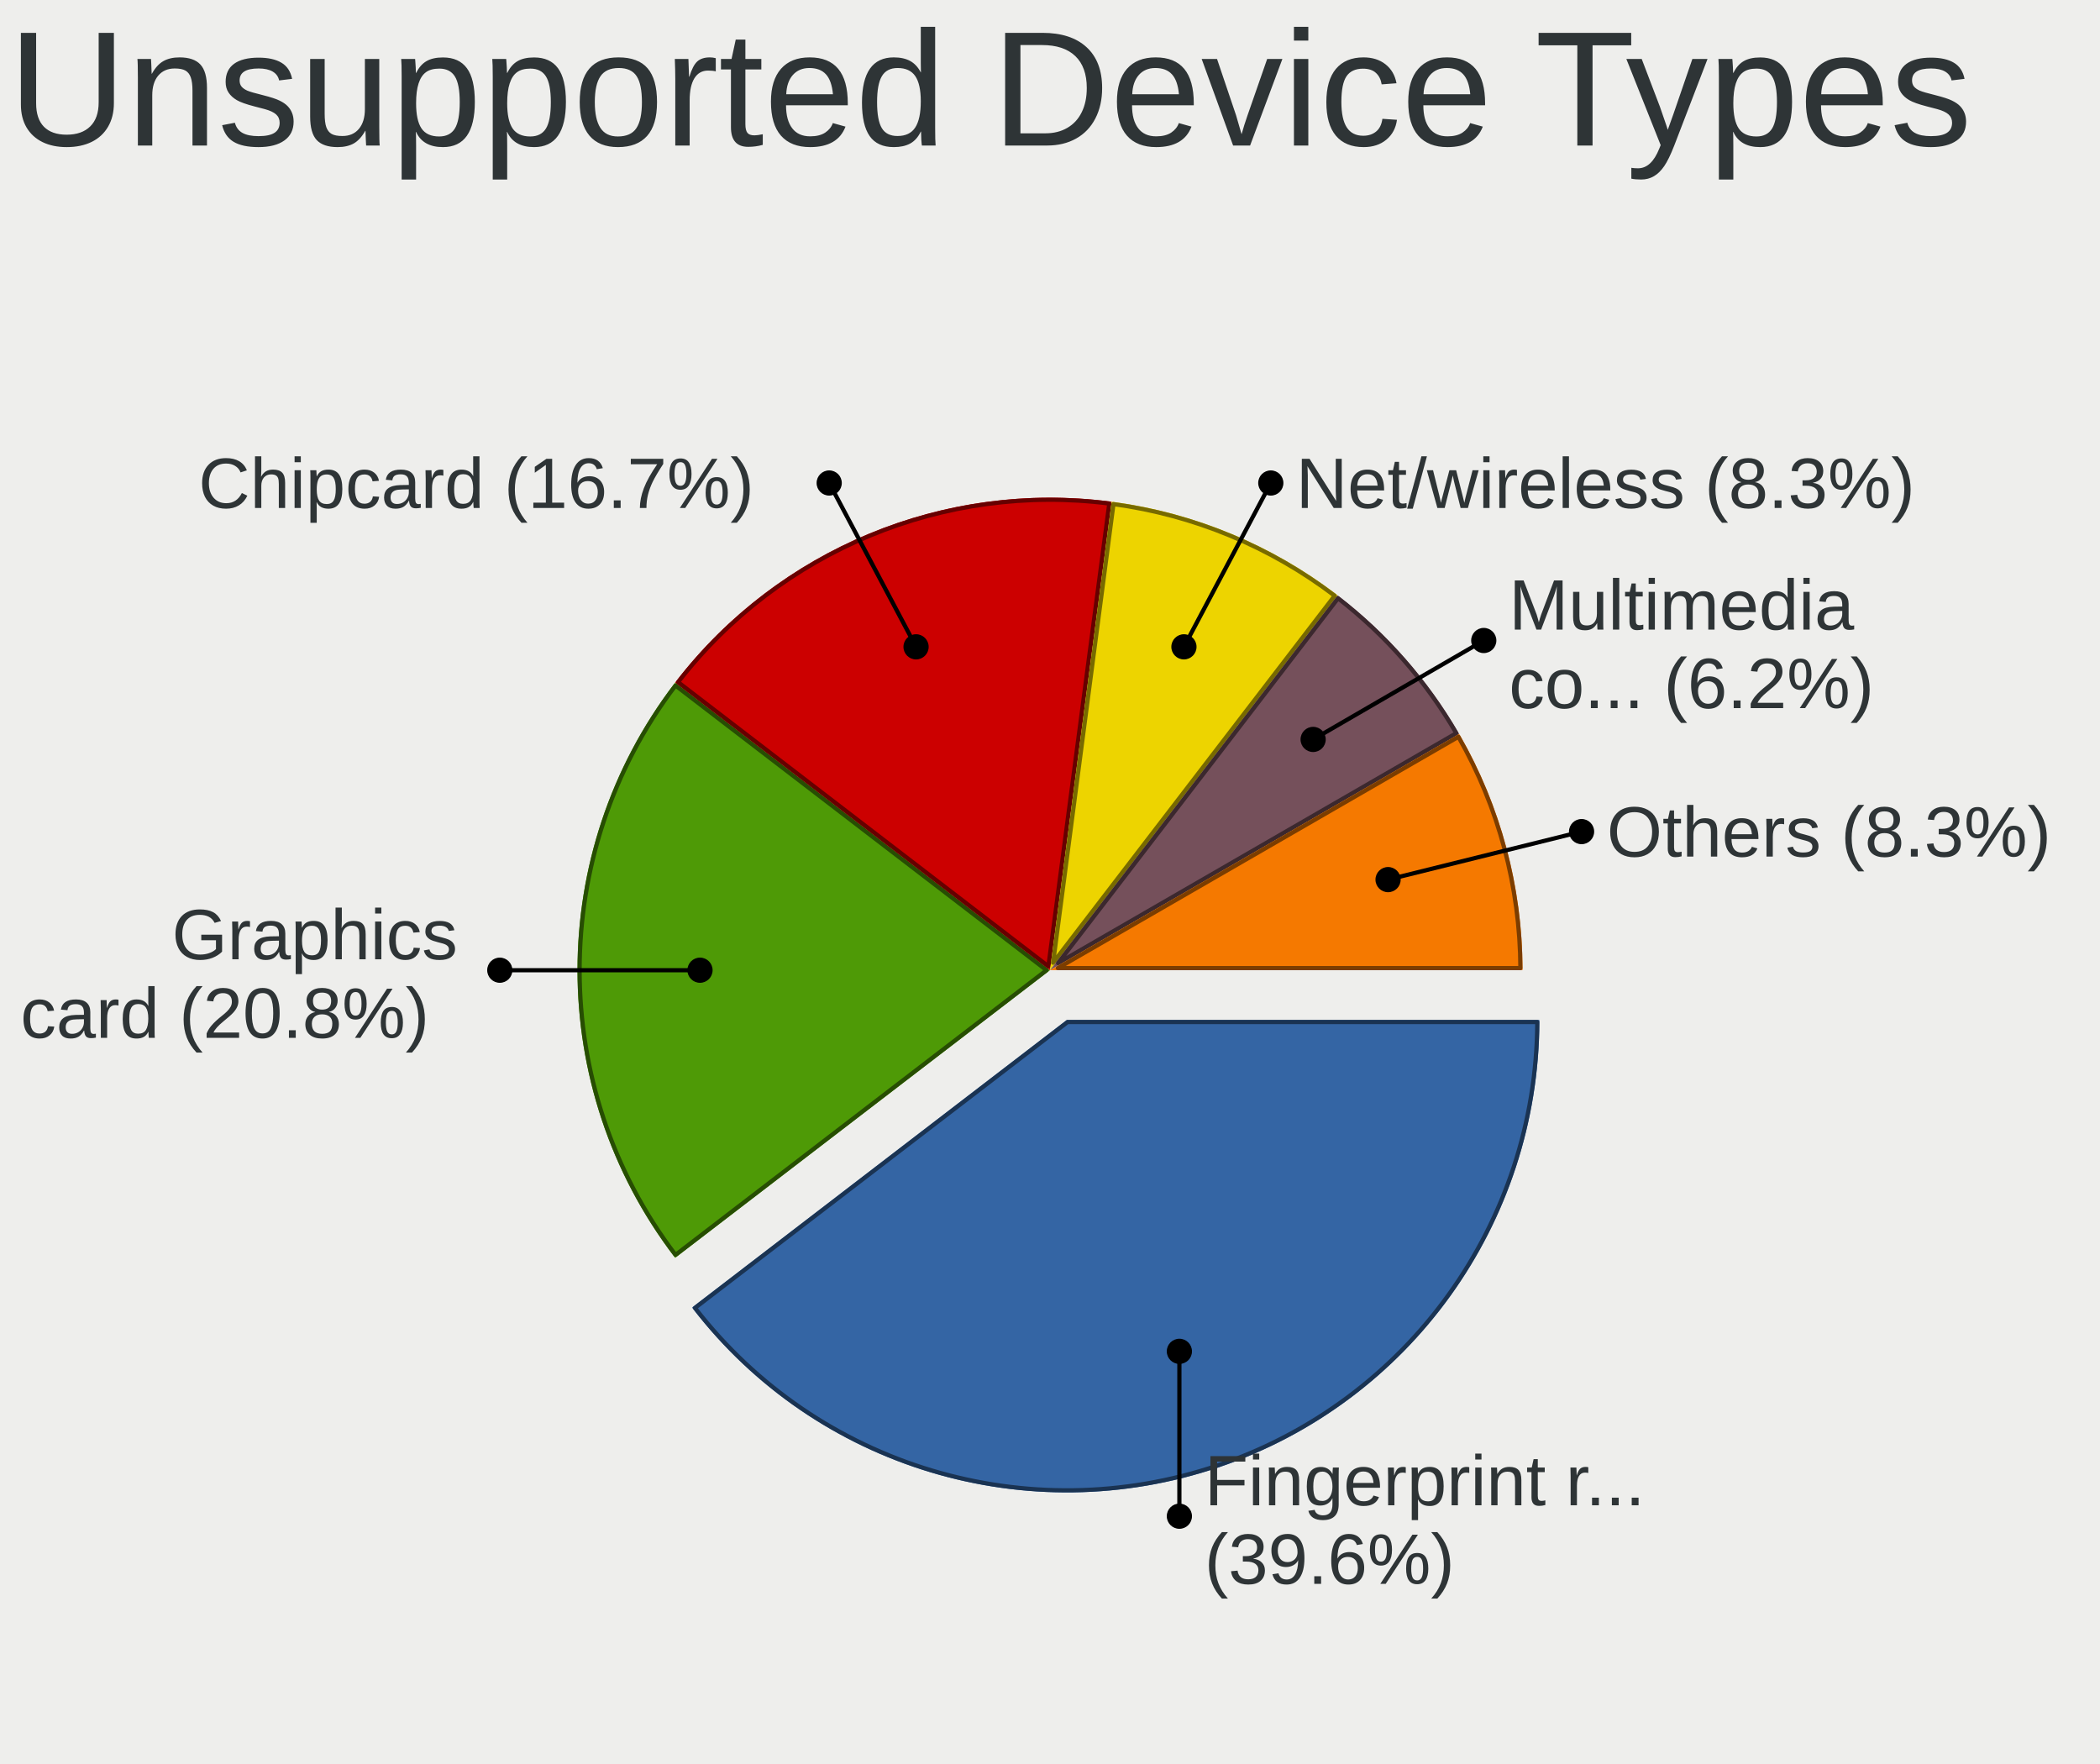
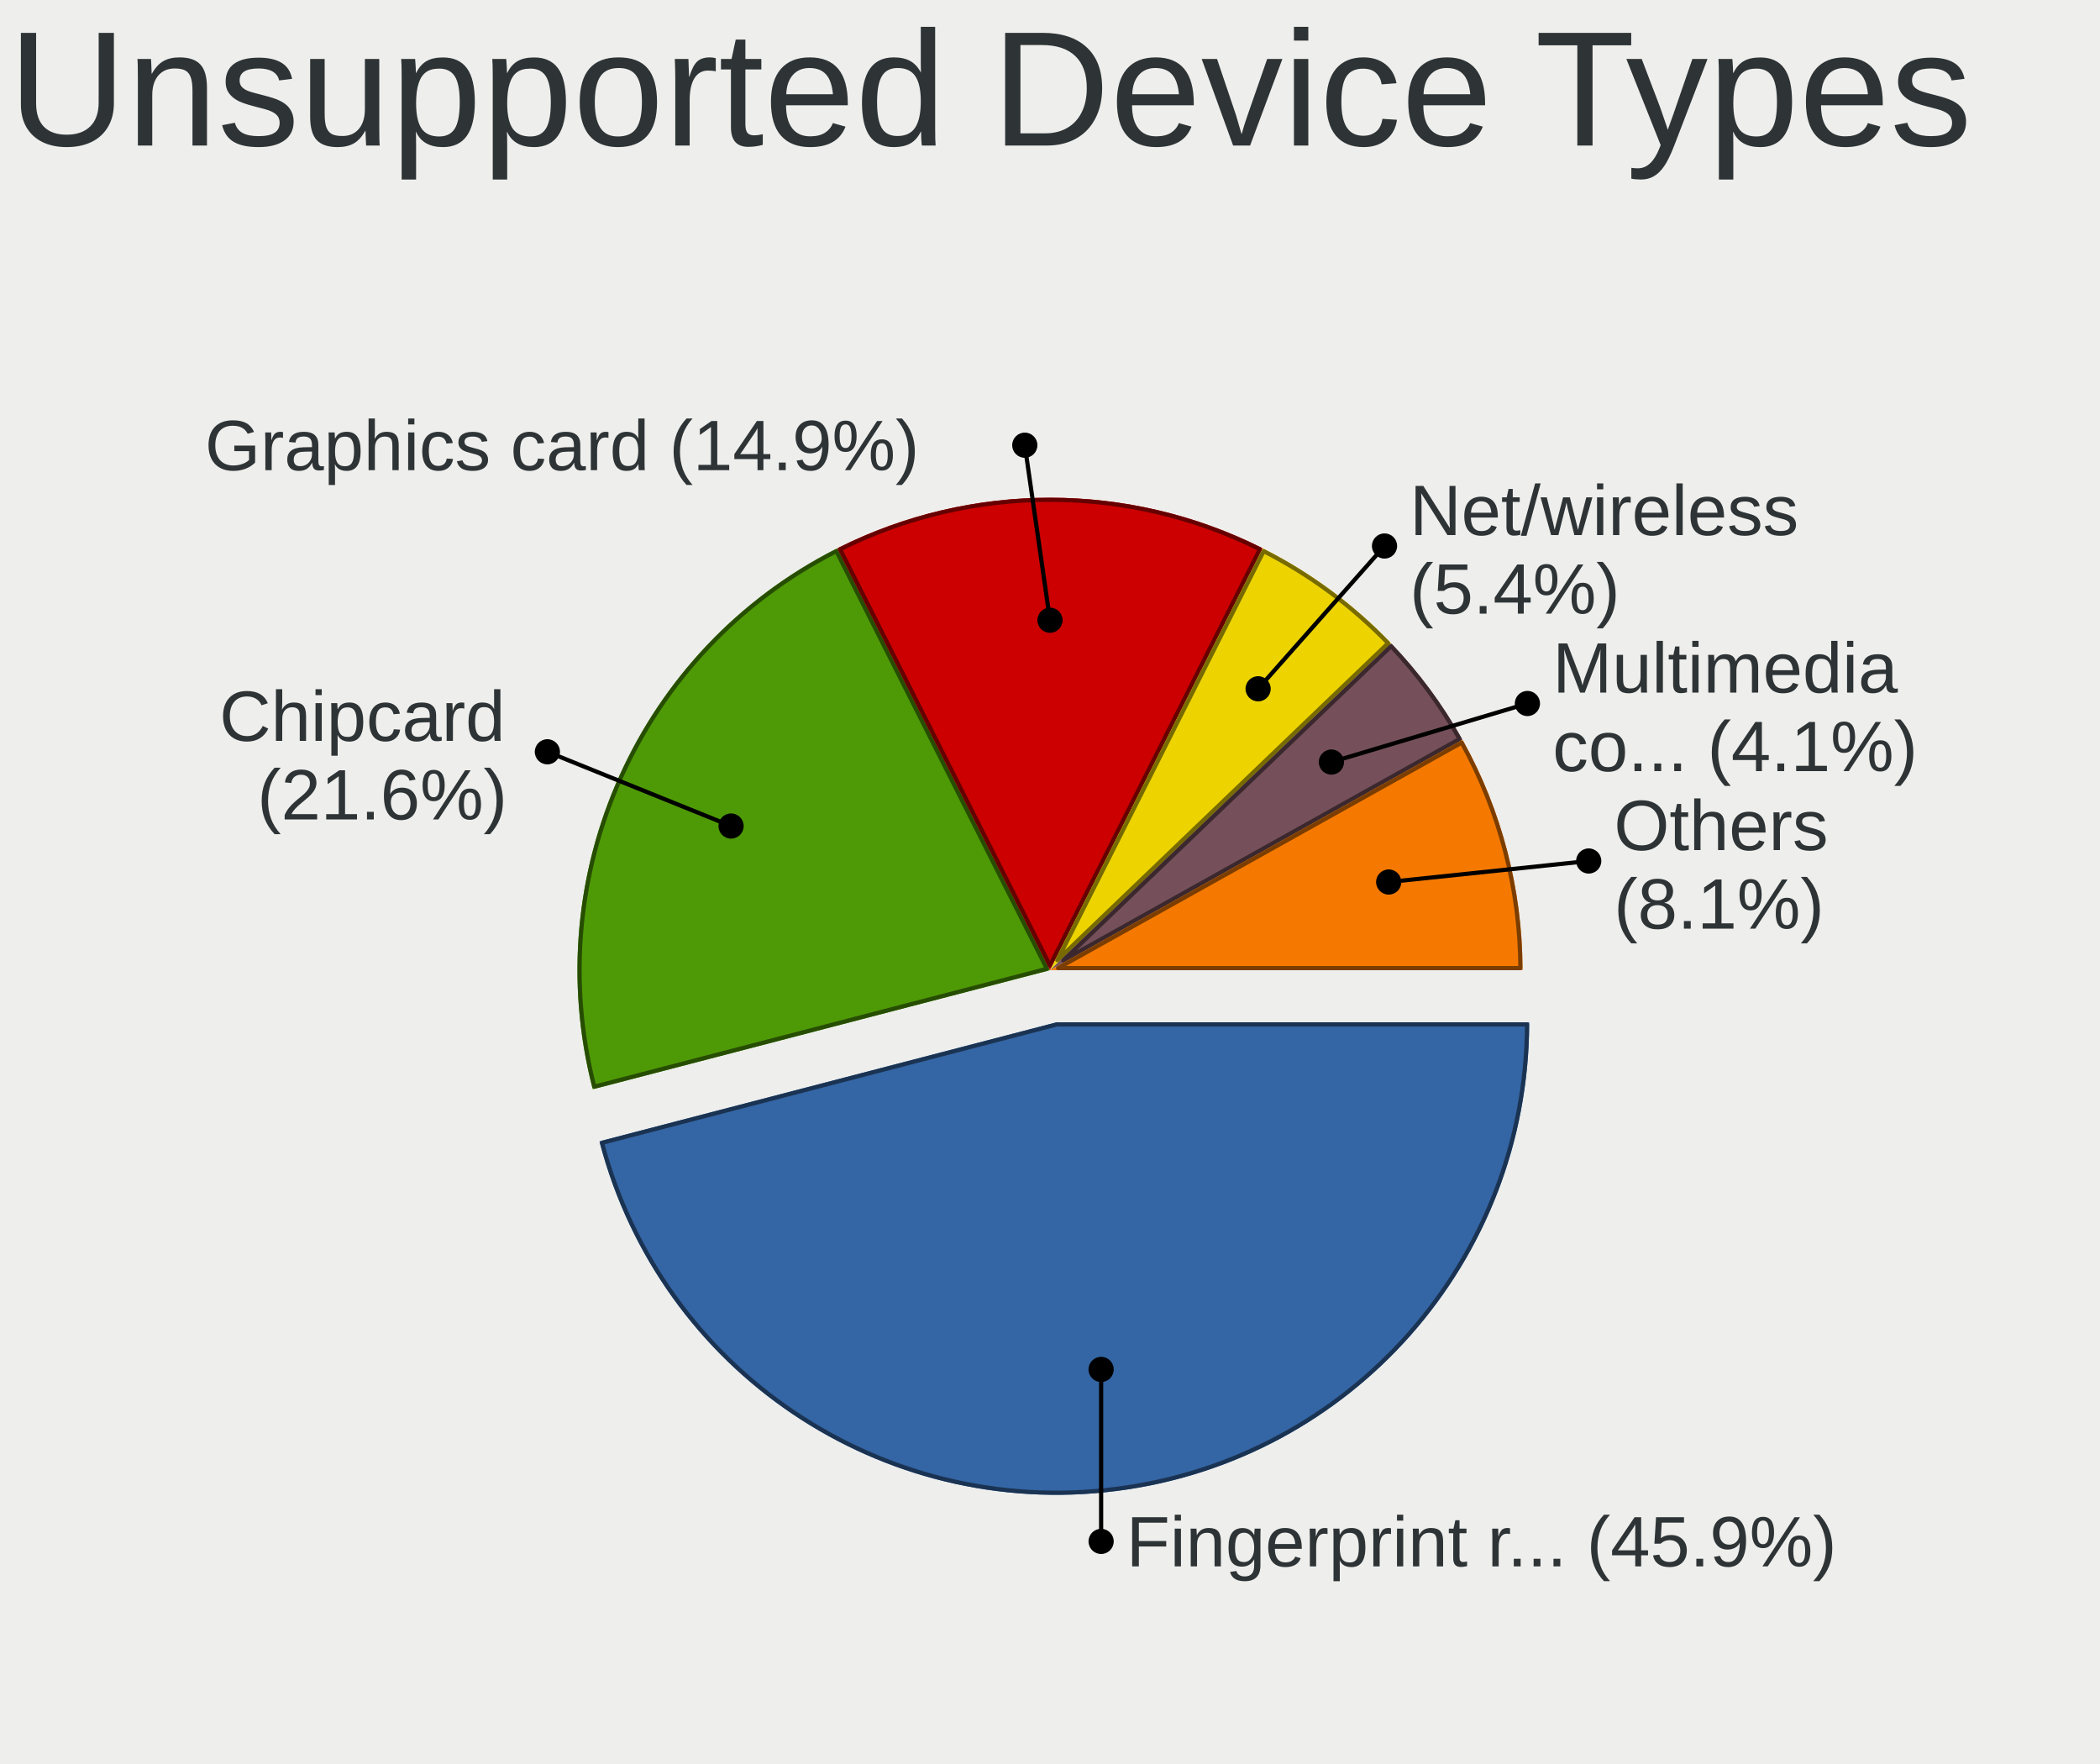
<svg xmlns="http://www.w3.org/2000/svg" width="500" height="420" version="1.0" id="ezcGraph">
  <defs />
  <g id="ezcGraphChart" color-rendering="optimizeQuality" shape-rendering="geometricPrecision" text-rendering="optimizeLegibility">
    <path d=" M 0,420 L 0,0 L 500,0 L 500,420 L 0,420 z " style="fill: #eeeeec; fill-opacity: 1.00; stroke: none;" id="ezcGraphPolygon_1" />
    <path d=" M 0,42 L 0,0 L 500,0 L 500,42 L 0,42 z " style="fill: #000000; fill-opacity: 0.00; stroke: none;" id="ezcGraphPolygon_2" />
-     <path d="M 254.02,242.84 L 366.52,242.84 A 112.50,112.50 0 0,1 164.77,311.32 z" style="fill: #3465a4; fill-opacity: 1.00; stroke: none; cursor: pointer;" id="ezcGraphCircleSector_4" />
-     <path d="M 254.19,243.34 L 366.02,243.34 A 112.00,112.00 0 0,1 165.47,311.41 z" style="fill: none; stroke: #1a3352; stroke-width: 1; stroke-opacity: 1.00; stroke-linecap: round; stroke-linejoin: round;" id="ezcGraphCircleSector_5" />
-     <path d="M 250.00,231.00 L 160.75,299.49 A 112.50,112.50 0 0,1 160.75,162.51 z" style="fill: #4e9a06; fill-opacity: 1.00; stroke: none; cursor: pointer;" id="ezcGraphCircleSector_6" />
-     <path d="M 249.18,231.00 L 160.84,298.78 A 112.00,112.00 0 0,1 160.84,163.22 z" style="fill: none; stroke: #274d03; stroke-width: 1; stroke-opacity: 1.00; stroke-linecap: round; stroke-linejoin: round;" id="ezcGraphCircleSector_7" />
-     <path d="M 250.00,231.00 L 160.75,162.51 A 112.50,112.50 0 0,1 264.68,119.46 z" style="fill: #cc0000; fill-opacity: 1.00; stroke: none; cursor: pointer;" id="ezcGraphCircleSector_8" />
-     <path d="M 249.62,230.08 L 161.45,162.42 A 112.00,112.00 0 0,1 264.12,119.89 z" style="fill: none; stroke: #660000; stroke-width: 1; stroke-opacity: 1.00; stroke-linecap: round; stroke-linejoin: round;" id="ezcGraphCircleSector_9" />
-     <path d="M 250.00,231.00 L 264.68,119.46 A 112.50,112.50 0 0,1 318.49,141.75 z" style="fill: #edd400; fill-opacity: 1.00; stroke: none; cursor: pointer;" id="ezcGraphCircleSector_10" />
-     <path d="M 250.74,229.22 L 265.11,120.02 A 112.00,112.00 0 0,1 317.78,141.84 z" style="fill: none; stroke: #776a00; stroke-width: 1; stroke-opacity: 1.00; stroke-linecap: round; stroke-linejoin: round;" id="ezcGraphCircleSector_11" />
-     <path d="M 250.00,231.00 L 318.49,141.75 A 112.50,112.50 0 0,1 347.43,174.75 z" style="fill: #75505b; fill-opacity: 1.00; stroke: none; cursor: pointer;" id="ezcGraphCircleSector_12" />
-     <path d="M 251.93,229.31 L 318.58,142.45 A 112.00,112.00 0 0,1 346.74,174.57 z" style="fill: none; stroke: #3b282e; stroke-width: 1; stroke-opacity: 1.00; stroke-linecap: round; stroke-linejoin: round;" id="ezcGraphCircleSector_13" />
-     <path d="M 250.00,231.00 L 347.43,174.75 A 112.50,112.50 0 0,1 362.50,231.00 z" style="fill: #f57900; fill-opacity: 1.00; stroke: none;" id="ezcGraphCircleSector_14" />
-     <path d="M 251.87,230.50 L 347.24,175.43 A 112.00,112.00 0 0,1 362.00,230.50 z" style="fill: none; stroke: #7b3d00; stroke-width: 1; stroke-opacity: 1.00; stroke-linecap: round; stroke-linejoin: round;" id="ezcGraphCircleSector_15" />
-     <path d=" M 218.11,154.01 L 197.428,115" style="fill: none; stroke: #000000; stroke-width: 1; stroke-opacity: 1.00; stroke-linecap: round; stroke-linejoin: round;" id="ezcGraphLine_16" />
-     <ellipse cx="218.11" cy="154.01" rx="3" ry="3" style="fill: #000000; fill-opacity: 1.00; stroke: none;" id="ezcGraphCircle_17" />
-     <ellipse cx="197.428" cy="115" rx="3" ry="3" style="fill: #000000; fill-opacity: 1.00; stroke: none;" id="ezcGraphCircle_18" />
-     <path d=" M 166.667,231 L 119,231" style="fill: none; stroke: #000000; stroke-width: 1; stroke-opacity: 1.00; stroke-linecap: round; stroke-linejoin: round;" id="ezcGraphLine_20" />
-     <ellipse cx="166.667" cy="231" rx="3" ry="3" style="fill: #000000; fill-opacity: 1.00; stroke: none;" id="ezcGraphCircle_21" />
-     <ellipse cx="119" cy="231" rx="3" ry="3" style="fill: #000000; fill-opacity: 1.00; stroke: none;" id="ezcGraphCircle_22" />
-     <path d=" M 281.89,154.01 L 302.572,115" style="fill: none; stroke: #000000; stroke-width: 1; stroke-opacity: 1.00; stroke-linecap: round; stroke-linejoin: round;" id="ezcGraphLine_24" />
-     <ellipse cx="281.89" cy="154.01" rx="3" ry="3" style="fill: #000000; fill-opacity: 1.00; stroke: none;" id="ezcGraphCircle_25" />
-     <ellipse cx="302.572" cy="115" rx="3" ry="3" style="fill: #000000; fill-opacity: 1.00; stroke: none;" id="ezcGraphCircle_26" />
-     <path d=" M 312.653,176.054 L 353.277,152.5" style="fill: none; stroke: #000000; stroke-width: 1; stroke-opacity: 1.00; stroke-linecap: round; stroke-linejoin: round;" id="ezcGraphLine_28" />
-     <ellipse cx="312.653" cy="176.054" rx="3" ry="3" style="fill: #000000; fill-opacity: 1.00; stroke: none;" id="ezcGraphCircle_29" />
-     <ellipse cx="353.277" cy="152.5" rx="3" ry="3" style="fill: #000000; fill-opacity: 1.00; stroke: none;" id="ezcGraphCircle_30" />
-     <path d=" M 330.494,209.432 L 376.565,198" style="fill: none; stroke: #000000; stroke-width: 1; stroke-opacity: 1.00; stroke-linecap: round; stroke-linejoin: round;" id="ezcGraphLine_32" />
-     <ellipse cx="330.494" cy="209.432" rx="3" ry="3" style="fill: #000000; fill-opacity: 1.00; stroke: none;" id="ezcGraphCircle_33" />
-     <ellipse cx="376.565" cy="198" rx="3" ry="3" style="fill: #000000; fill-opacity: 1.00; stroke: none;" id="ezcGraphCircle_34" />
-     <path d=" M 280.805,321.748 L 280.805,361" style="fill: none; stroke: #000000; stroke-width: 1; stroke-opacity: 1.00; stroke-linecap: round; stroke-linejoin: round;" id="ezcGraphLine_36" />
-     <ellipse cx="280.805" cy="321.748" rx="3" ry="3" style="fill: #000000; fill-opacity: 1.00; stroke: none;" id="ezcGraphCircle_37" />
-     <ellipse cx="280.805" cy="361" rx="3" ry="3" style="fill: #000000; fill-opacity: 1.00; stroke: none;" id="ezcGraphCircle_38" />
+     <path d="M 251.59,243.40 L 364.09,243.40 A 112.50,112.50 0 0,1 142.72,271.75 z" style="fill: #3465a4; fill-opacity: 1.00; stroke: none; cursor: pointer;" id="ezcGraphCircleSector_4" />
+     <path d="M 251.65,243.90 L 363.59,243.90 A 112.00,112.00 0 0,1 143.33,272.10 z" style="fill: none; stroke: #1a3352; stroke-width: 1; stroke-opacity: 1.00; stroke-linecap: round; stroke-linejoin: round;" id="ezcGraphCircleSector_5" />
+     <path d="M 250.00,231.00 L 141.13,259.35 A 112.50,112.50 0 0,1 199.35,130.55 z" style="fill: #4e9a06; fill-opacity: 1.00; stroke: none; cursor: pointer;" id="ezcGraphCircleSector_6" />
+     <path d="M 249.27,230.67 L 141.49,258.74 A 112.00,112.00 0 0,1 199.13,131.22 z" style="fill: none; stroke: #274d03; stroke-width: 1; stroke-opacity: 1.00; stroke-linecap: round; stroke-linejoin: round;" id="ezcGraphCircleSector_7" />
+     <path d="M 250.00,231.00 L 199.35,130.55 A 112.50,112.50 0 0,1 300.65,130.55 z" style="fill: #cc0000; fill-opacity: 1.00; stroke: none; cursor: pointer;" id="ezcGraphCircleSector_8" />
+     <path d="M 250.00,229.89 L 200.02,130.77 A 112.00,112.00 0 0,1 299.98,130.77 z" style="fill: none; stroke: #660000; stroke-width: 1; stroke-opacity: 1.00; stroke-linecap: round; stroke-linejoin: round;" id="ezcGraphCircleSector_9" />
+     <path d="M 250.00,231.00 L 300.65,130.55 A 112.50,112.50 0 0,1 331.22,153.16 z" style="fill: #edd400; fill-opacity: 1.00; stroke: none; cursor: pointer;" id="ezcGraphCircleSector_10" />
+     <path d="M 251.76,228.62 L 300.87,131.22 A 112.00,112.00 0 0,1 330.51,153.14 z" style="fill: none; stroke: #776a00; stroke-width: 1; stroke-opacity: 1.00; stroke-linecap: round; stroke-linejoin: round;" id="ezcGraphCircleSector_11" />
+     <path d="M 250.00,231.00 L 331.22,153.16 A 112.50,112.50 0 0,1 348.21,176.13 z" style="fill: #75505b; fill-opacity: 1.00; stroke: none; cursor: pointer;" id="ezcGraphCircleSector_12" />
+     <path d="M 253.16,228.66 L 331.21,153.86 A 112.00,112.00 0 0,1 347.53,175.94 z" style="fill: none; stroke: #3b282e; stroke-width: 1; stroke-opacity: 1.00; stroke-linecap: round; stroke-linejoin: round;" id="ezcGraphCircleSector_13" />
+     <path d="M 250.00,231.00 L 348.21,176.13 A 112.50,112.50 0 0,1 362.50,231.00 z" style="fill: #f57900; fill-opacity: 1.00; stroke: none;" id="ezcGraphCircleSector_14" />
+     <path d="M 251.92,230.50 L 348.02,176.81 A 112.00,112.00 0 0,1 362.00,230.50 z" style="fill: none; stroke: #7b3d00; stroke-width: 1; stroke-opacity: 1.00; stroke-linecap: round; stroke-linejoin: round;" id="ezcGraphCircleSector_15" />
+     <path d=" M 250,147.667 L 244,106" style="fill: none; stroke: #000000; stroke-width: 1; stroke-opacity: 1.00; stroke-linecap: round; stroke-linejoin: round;" id="ezcGraphLine_16" />
+     <ellipse cx="250" cy="147.667" rx="3" ry="3" style="fill: #000000; fill-opacity: 1.00; stroke: none;" id="ezcGraphCircle_17" />
+     <ellipse cx="244" cy="106" rx="3" ry="3" style="fill: #000000; fill-opacity: 1.00; stroke: none;" id="ezcGraphCircle_18" />
+     <path d=" M 174.064,196.675 L 130.329,179" style="fill: none; stroke: #000000; stroke-width: 1; stroke-opacity: 1.00; stroke-linecap: round; stroke-linejoin: round;" id="ezcGraphLine_20" />
+     <ellipse cx="174.064" cy="196.675" rx="3" ry="3" style="fill: #000000; fill-opacity: 1.00; stroke: none;" id="ezcGraphCircle_21" />
+     <ellipse cx="130.329" cy="179" rx="3" ry="3" style="fill: #000000; fill-opacity: 1.00; stroke: none;" id="ezcGraphCircle_22" />
+     <path d=" M 299.553,164 L 329.648,130" style="fill: none; stroke: #000000; stroke-width: 1; stroke-opacity: 1.00; stroke-linecap: round; stroke-linejoin: round;" id="ezcGraphLine_24" />
+     <ellipse cx="299.553" cy="164" rx="3" ry="3" style="fill: #000000; fill-opacity: 1.00; stroke: none;" id="ezcGraphCircle_25" />
+     <ellipse cx="329.648" cy="130" rx="3" ry="3" style="fill: #000000; fill-opacity: 1.00; stroke: none;" id="ezcGraphCircle_26" />
+     <path d=" M 317,181.447 L 363.67,167.5" style="fill: none; stroke: #000000; stroke-width: 1; stroke-opacity: 1.00; stroke-linecap: round; stroke-linejoin: round;" id="ezcGraphLine_28" />
+     <ellipse cx="317" cy="181.447" rx="3" ry="3" style="fill: #000000; fill-opacity: 1.00; stroke: none;" id="ezcGraphCircle_29" />
+     <ellipse cx="363.67" cy="167.5" rx="3" ry="3" style="fill: #000000; fill-opacity: 1.00; stroke: none;" id="ezcGraphCircle_30" />
+     <path d=" M 330.644,210.002 L 378.266,205" style="fill: none; stroke: #000000; stroke-width: 1; stroke-opacity: 1.00; stroke-linecap: round; stroke-linejoin: round;" id="ezcGraphLine_32" />
+     <ellipse cx="330.644" cy="210.002" rx="3" ry="3" style="fill: #000000; fill-opacity: 1.00; stroke: none;" id="ezcGraphCircle_33" />
+     <ellipse cx="378.266" cy="205" rx="3" ry="3" style="fill: #000000; fill-opacity: 1.00; stroke: none;" id="ezcGraphCircle_34" />
+     <path d=" M 262.173,326.057 L 262.173,367" style="fill: none; stroke: #000000; stroke-width: 1; stroke-opacity: 1.00; stroke-linecap: round; stroke-linejoin: round;" id="ezcGraphLine_36" />
+     <ellipse cx="262.173" cy="326.057" rx="3" ry="3" style="fill: #000000; fill-opacity: 1.00; stroke: none;" id="ezcGraphCircle_37" />
+     <ellipse cx="262.173" cy="367" rx="3" ry="3" style="fill: #000000; fill-opacity: 1.00; stroke: none;" id="ezcGraphCircle_38" />
    <g id="ezcGraphTextBox_3">
      <path d=" M 1.46,41.5 L 1.46,1 L 499.04,1 L 499.04,41.5 L 1.46,41.5 z " style="fill: #ffffff; fill-opacity: 0.00; stroke: none;" id="ezcGraphPolygon_40" />
      <text id="ezcGraphTextBox_3_text" x="1.96" text-length="496.08px" y="34.65" style="font-size: 39px; font-family: 'Arial'; fill: #2e3436; fill-opacity: 1.00; stroke: none;">Unsupported Device Types</text>
    </g>
    <g id="ezcGraphTextBox_19" style=" cursor: pointer;">
-       <path d=" M 46.767,124.5 L 46.767,106 L 192.428,106 L 192.428,124.5 L 46.767,124.5 z " style="fill: #ffffff; fill-opacity: 0.00; stroke: none;" id="ezcGraphPolygon_41" />
-       <text id="ezcGraphTextBox_19_text" x="47.267" text-length="144.16px" y="120.95" style="font-size: 17px; font-family: 'Arial'; fill: #2e3436; fill-opacity: 1.00; stroke: none;">Chipcard (16.7%)</text>
+       <path d=" M 48.29,115.5 L 48.29,97 L 239,97 L 239,115.5 L 48.29,115.5 z " style="fill: #ffffff; fill-opacity: 0.00; stroke: none;" id="ezcGraphPolygon_41" />
+       <text id="ezcGraphTextBox_19_text" x="48.79" text-length="189.21px" y="111.95" style="font-size: 17px; font-family: 'Arial'; fill: #2e3436; fill-opacity: 1.00; stroke: none;">Graphics card (14.9%)</text>
    </g>
    <g id="ezcGraphTextBox_23" style=" cursor: pointer;">
-       <path d=" M 4.38,249.05 L 4.38,213.45 L 114,213.45 L 114,249.05 L 4.38,249.05 z " style="fill: #ffffff; fill-opacity: 0.00; stroke: none;" id="ezcGraphPolygon_42" />
-       <text id="ezcGraphTextBox_23_text" x="40.92" text-length="72.08px" y="228.4" style="font-size: 17px; font-family: 'Arial'; fill: #2e3436; fill-opacity: 1.00; stroke: none;">Graphics</text>
-       <text id="ezcGraphTextBox_23_text" x="4.88" text-length="108.12px" y="247.1" style="font-size: 17px; font-family: 'Arial'; fill: #2e3436; fill-opacity: 1.00; stroke: none;">card (20.8%)</text>
+       <path d=" M 51.749,197.05 L 51.749,161.45 L 125.329,161.45 L 125.329,197.05 L 51.749,197.05 z " style="fill: #ffffff; fill-opacity: 0.00; stroke: none;" id="ezcGraphPolygon_42" />
+       <text id="ezcGraphTextBox_23_text" x="52.249" text-length="72.08px" y="176.4" style="font-size: 17px; font-family: 'Arial'; fill: #2e3436; fill-opacity: 1.00; stroke: none;">Chipcard</text>
+       <text id="ezcGraphTextBox_23_text" x="61.259" text-length="63.07px" y="195.1" style="font-size: 17px; font-family: 'Arial'; fill: #2e3436; fill-opacity: 1.00; stroke: none;">(21.6%)</text>
    </g>
    <g id="ezcGraphTextBox_27" style=" cursor: pointer;">
-       <path d=" M 308.072,124.5 L 308.072,106 L 480.762,106 L 480.762,124.5 L 308.072,124.5 z " style="fill: #ffffff; fill-opacity: 0.00; stroke: none;" id="ezcGraphPolygon_43" />
-       <text id="ezcGraphTextBox_27_text" x="308.572" text-length="171.19px" y="120.95" style="font-size: 17px; font-family: 'Arial'; fill: #2e3436; fill-opacity: 1.00; stroke: none;">Net/wireless (8.3%)</text>
+       <path d=" M 335.148,148.05 L 335.148,112.45 L 444.768,112.45 L 444.768,148.05 L 335.148,148.05 z " style="fill: #ffffff; fill-opacity: 0.00; stroke: none;" id="ezcGraphPolygon_43" />
+       <text id="ezcGraphTextBox_27_text" x="335.648" text-length="108.12px" y="127.4" style="font-size: 17px; font-family: 'Arial'; fill: #2e3436; fill-opacity: 1.00; stroke: none;">Net/wireless</text>
+       <text id="ezcGraphTextBox_27_text" x="335.648" text-length="54.06px" y="146.1" style="font-size: 17px; font-family: 'Arial'; fill: #2e3436; fill-opacity: 1.00; stroke: none;">(5.4%)</text>
    </g>
    <g id="ezcGraphTextBox_31" style=" cursor: pointer;">
-       <path d=" M 358.777,170.55 L 358.777,134.95 L 468.397,134.95 L 468.397,170.55 L 358.777,170.55 z " style="fill: #ffffff; fill-opacity: 0.00; stroke: none;" id="ezcGraphPolygon_44" />
-       <text id="ezcGraphTextBox_31_text" x="359.277" text-length="90.1px" y="149.9" style="font-size: 17px; font-family: 'Arial'; fill: #2e3436; fill-opacity: 1.00; stroke: none;">Multimedia</text>
-       <text id="ezcGraphTextBox_31_text" x="359.277" text-length="108.12px" y="168.6" style="font-size: 17px; font-family: 'Arial'; fill: #2e3436; fill-opacity: 1.00; stroke: none;">co... (6.2%)</text>
+       <path d=" M 369.17,185.55 L 369.17,149.95 L 478.79,149.95 L 478.79,185.55 L 369.17,185.55 z " style="fill: #ffffff; fill-opacity: 0.00; stroke: none;" id="ezcGraphPolygon_44" />
+       <text id="ezcGraphTextBox_31_text" x="369.67" text-length="90.1px" y="164.9" style="font-size: 17px; font-family: 'Arial'; fill: #2e3436; fill-opacity: 1.00; stroke: none;">Multimedia</text>
+       <text id="ezcGraphTextBox_31_text" x="369.67" text-length="108.12px" y="183.6" style="font-size: 17px; font-family: 'Arial'; fill: #2e3436; fill-opacity: 1.00; stroke: none;">co... (4.1%)</text>
    </g>
    <g id="ezcGraphTextBox_35">
-       <path d=" M 382.065,207.5 L 382.065,189 L 500.695,189 L 500.695,207.5 L 382.065,207.5 z " style="fill: #ffffff; fill-opacity: 0.00; stroke: none;" id="ezcGraphPolygon_45" />
-       <text id="ezcGraphTextBox_35_text" x="382.565" text-length="117.13px" y="203.95" style="font-size: 17px; font-family: 'Arial'; fill: #2e3436; fill-opacity: 1.00; stroke: none;">Others (8.3%)</text>
+       <path d=" M 383.766,223.05 L 383.766,187.45 L 439.326,187.45 L 439.326,223.05 L 383.766,223.05 z " style="fill: #ffffff; fill-opacity: 0.00; stroke: none;" id="ezcGraphPolygon_45" />
+       <text id="ezcGraphTextBox_35_text" x="384.266" text-length="54.06px" y="202.4" style="font-size: 17px; font-family: 'Arial'; fill: #2e3436; fill-opacity: 1.00; stroke: none;">Others</text>
+       <text id="ezcGraphTextBox_35_text" x="384.266" text-length="54.06px" y="221.1" style="font-size: 17px; font-family: 'Arial'; fill: #2e3436; fill-opacity: 1.00; stroke: none;">(8.1%)</text>
    </g>
    <g id="ezcGraphTextBox_39" style=" cursor: pointer;">
-       <path d=" M 286.305,379.05 L 286.305,343.45 L 431.965,343.45 L 431.965,379.05 L 286.305,379.05 z " style="fill: #ffffff; fill-opacity: 0.00; stroke: none;" id="ezcGraphPolygon_46" />
-       <text id="ezcGraphTextBox_39_text" x="286.805" text-length="144.16px" y="358.4" style="font-size: 17px; font-family: 'Arial'; fill: #2e3436; fill-opacity: 1.00; stroke: none;">Fingerprint r...</text>
-       <text id="ezcGraphTextBox_39_text" x="286.805" text-length="63.07px" y="377.1" style="font-size: 17px; font-family: 'Arial'; fill: #2e3436; fill-opacity: 1.00; stroke: none;">(39.6%)</text>
+       <path d=" M 267.673,376.5 L 267.673,358 L 485.413,358 L 485.413,376.5 L 267.673,376.5 z " style="fill: #ffffff; fill-opacity: 0.00; stroke: none;" id="ezcGraphPolygon_46" />
+       <text id="ezcGraphTextBox_39_text" x="268.173" text-length="216.24px" y="372.95" style="font-size: 17px; font-family: 'Arial'; fill: #2e3436; fill-opacity: 1.00; stroke: none;">Fingerprint r... (45.9%)</text>
    </g>
  </g>
</svg>
